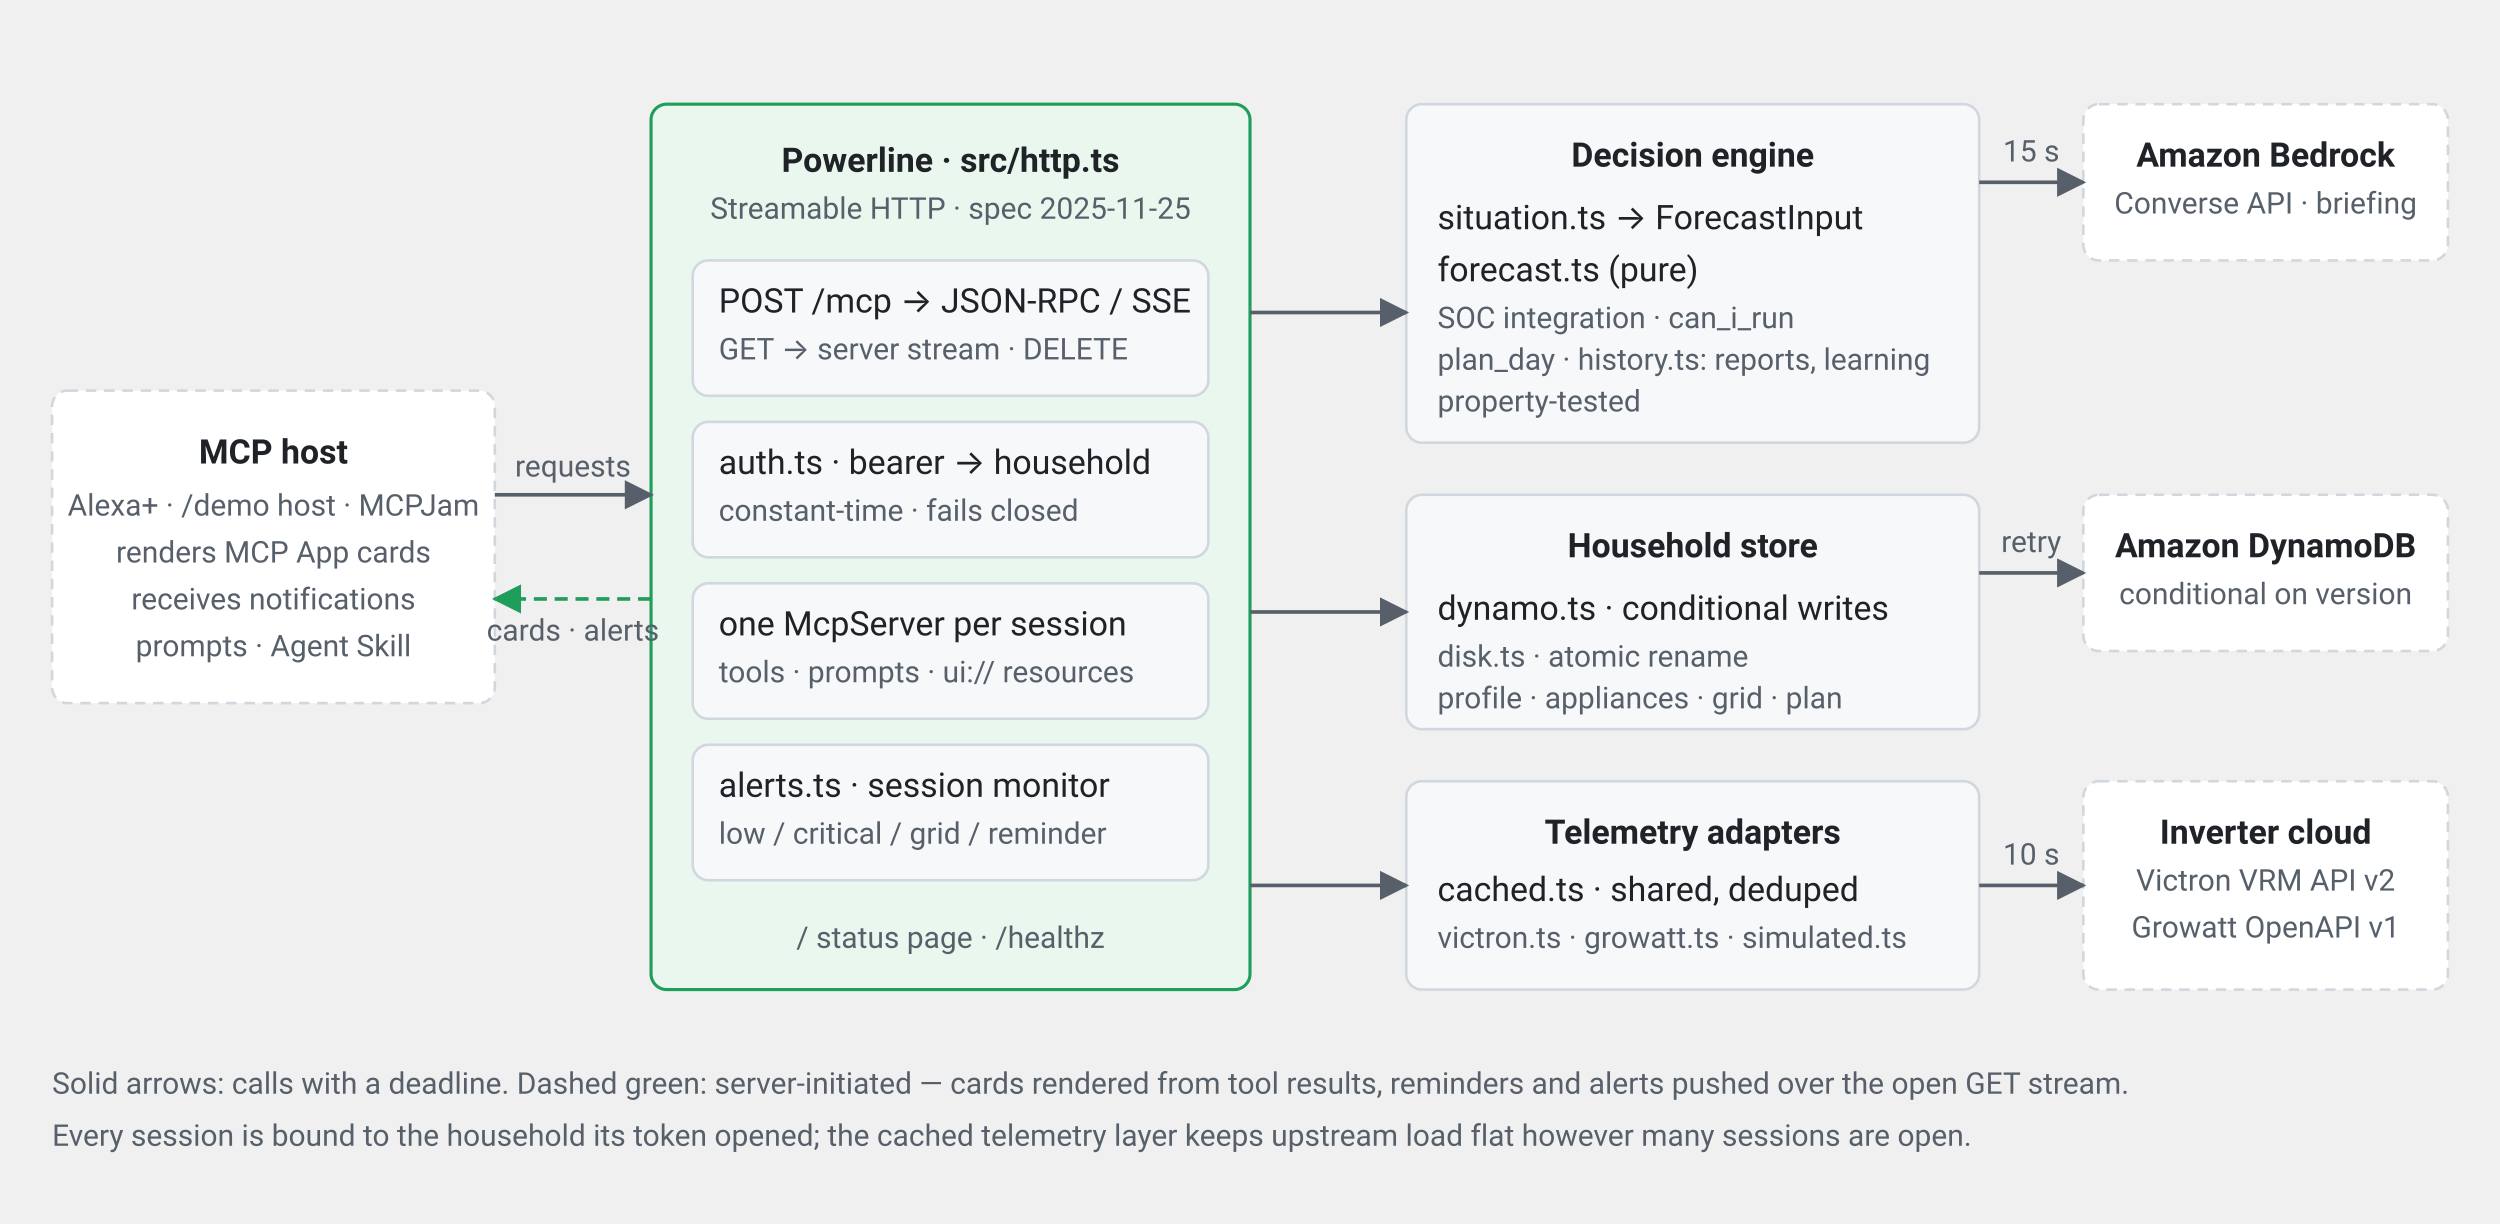
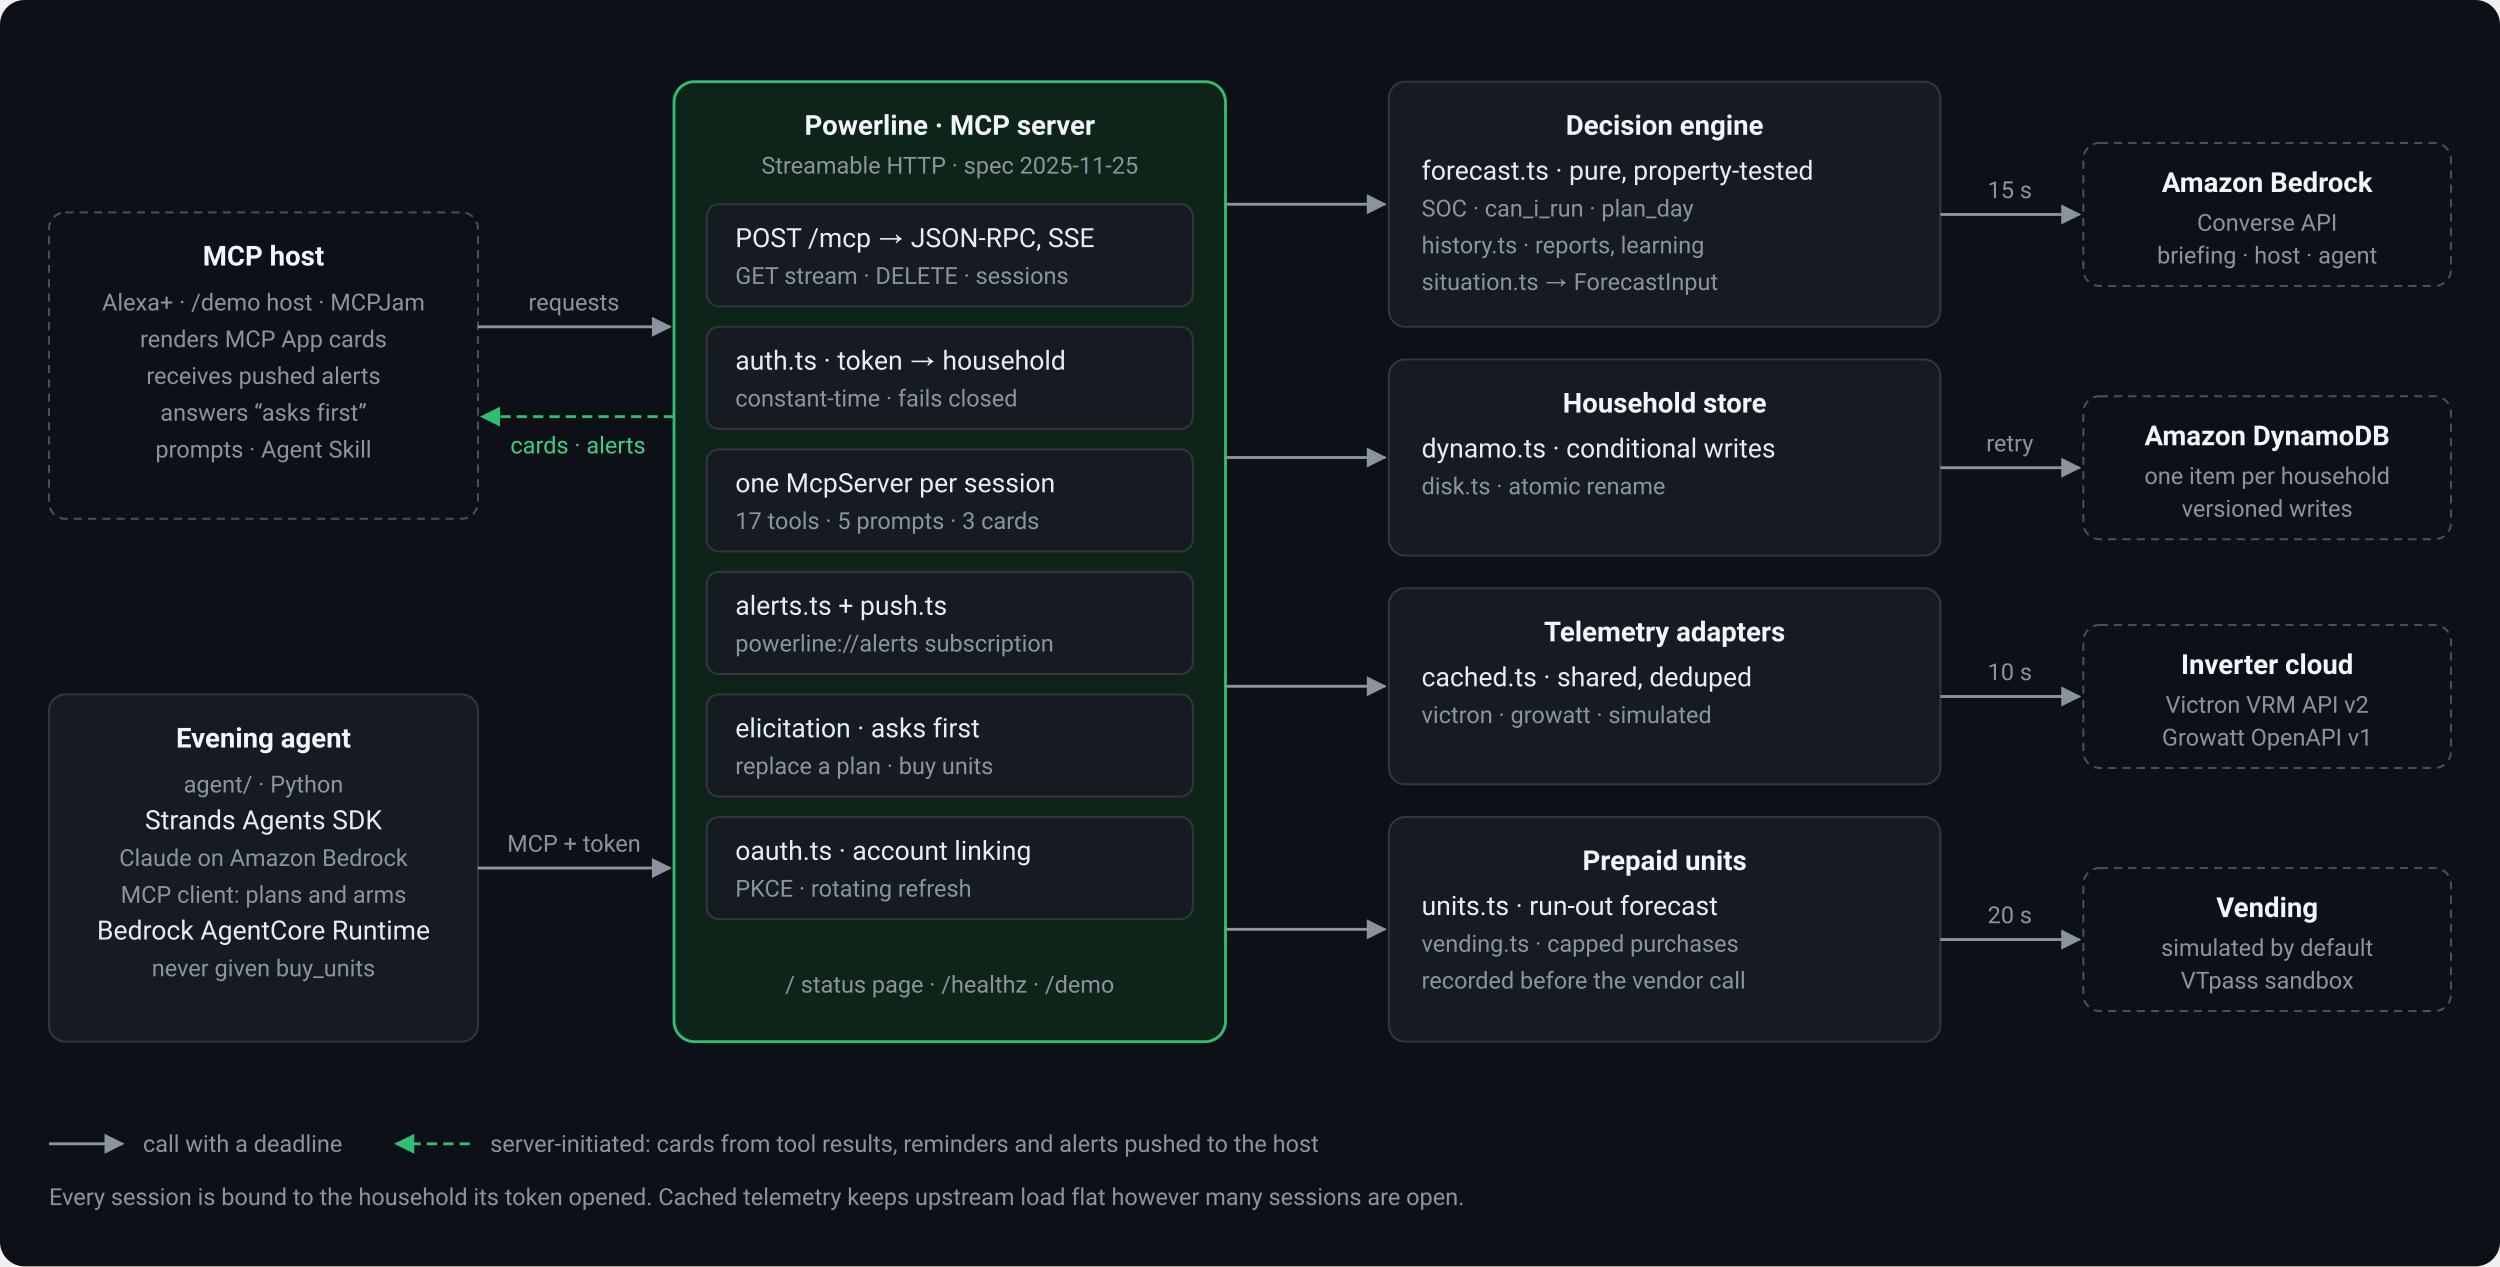
- <svg xmlns="http://www.w3.org/2000/svg" viewBox="0 0 960 470" width="960" height="470" font-family="ui-sans-serif, system-ui, -apple-system, Segoe UI, Roboto, sans-serif" font-size="13">
+ <svg xmlns="http://www.w3.org/2000/svg" viewBox="0 0 1224 620" width="1224" height="620" font-family="ui-sans-serif, system-ui, -apple-system, 'Segoe UI', Roboto, Helvetica, Arial, sans-serif" font-size="13">
  <style>
-     .box { fill: #f6f8fa; stroke: #d0d7de; stroke-width: 1; rx: 6; }
-     .core { fill: #eaf7ef; stroke: #1e9e5a; stroke-width: 1.2; }
-     .ext { fill: #fff; stroke: #d0d7de; stroke-dasharray: 4 3; }
-     .t { fill: #1f2328; }
-     .m { fill: #57606a; font-size: 11.5px; }
-     .h { fill: #1f2328; font-weight: 600; }
-     .arrow { stroke: #57606a; stroke-width: 1.4; fill: none; marker-end: url(#a); }
-     .back { stroke: #1e9e5a; stroke-width: 1.4; fill: none; marker-end: url(#g); stroke-dasharray: 5 3; }
-     @media (prefers-color-scheme: dark) {
-       .box { fill: #161b22; stroke: #30363d; } .core { fill: #12261a; stroke: #2fbf72; } .ext { fill: #0d1117; stroke: #30363d; }
-       .t, .h { fill: #e6edf3; } .m { fill: #8b949e; } .arrow { stroke: #8b949e; } .back { stroke: #2fbf72; }
-     }
+     .bg { fill: #0d1117; }
+     .box { fill: #161b22; stroke: #30363d; stroke-width: 1; }
+     .core { fill: #0f2418; stroke: #2fbf72; stroke-width: 1.4; }
+     .ext { fill: #0d1117; stroke: #484f58; stroke-dasharray: 4 3; }
+     .t { fill: #e6edf3; }
+     .m { fill: #8b949e; font-size: 11.5px; }
+     .mg { fill: #3fcf82; font-size: 11.5px; }
+     .h { fill: #f0f6fc; font-weight: 600; font-size: 13.5px; }
+     .arrow { stroke: #8b949e; stroke-width: 1.4; fill: none; marker-end: url(#a); }
+     .back { stroke: #2fbf72; stroke-width: 1.4; fill: none; marker-end: url(#g); stroke-dasharray: 5 3; }
  </style>
  <defs>
-     <marker id="a" viewBox="0 0 10 10" refX="9" refY="5" markerWidth="8" markerHeight="8" orient="auto-start-reverse">
-       <path d="M0 0L10 5L0 10z" fill="#57606a" />
+     <marker id="a" viewBox="0 0 10 10" refX="9" refY="5" markerWidth="7" markerHeight="7" orient="auto-start-reverse">
+       <path d="M0 0L10 5L0 10z" fill="#8b949e" />
    </marker>
-     <marker id="g" viewBox="0 0 10 10" refX="9" refY="5" markerWidth="8" markerHeight="8" orient="auto-start-reverse">
-       <path d="M0 0L10 5L0 10z" fill="#1e9e5a" />
+     <marker id="g" viewBox="0 0 10 10" refX="9" refY="5" markerWidth="7" markerHeight="7" orient="auto-start-reverse">
+       <path d="M0 0L10 5L0 10z" fill="#2fbf72" />
    </marker>
  </defs>
-   <rect class="box ext" x="20" y="150" width="170" height="120" rx="6" />
-   <text class="h" x="105" y="178" text-anchor="middle">MCP host</text>
-   <text class="m" x="105" y="198" text-anchor="middle">Alexa+ · /demo host · MCPJam</text>
-   <text class="m" x="105" y="216" text-anchor="middle">renders MCP App cards</text>
-   <text class="m" x="105" y="234" text-anchor="middle">receives notifications</text>
-   <text class="m" x="105" y="252" text-anchor="middle">prompts · Agent Skill</text>
-   <rect class="box core" x="250" y="40" width="230" height="340" rx="8" />
-   <text class="h" x="365" y="66" text-anchor="middle">Powerline · src/http.ts</text>
-   <text class="m" x="365" y="84" text-anchor="middle">Streamable HTTP · spec 2025-11-25</text>
-   <rect class="box" x="266" y="100" width="198" height="52" />
-   <text class="t" x="276" y="120">POST /mcp → JSON-RPC / SSE</text>
-   <text class="m" x="276" y="138">GET → server stream · DELETE</text>
-   <rect class="box" x="266" y="162" width="198" height="52" />
-   <text class="t" x="276" y="182">auth.ts · bearer → household</text>
-   <text class="m" x="276" y="200">constant-time · fails closed</text>
-   <rect class="box" x="266" y="224" width="198" height="52" />
-   <text class="t" x="276" y="244">one McpServer per session</text>
-   <text class="m" x="276" y="262">tools · prompts · ui:// resources</text>
-   <rect class="box" x="266" y="286" width="198" height="52" />
-   <text class="t" x="276" y="306">alerts.ts · session monitor</text>
-   <text class="m" x="276" y="324">low / critical / grid / reminder</text>
-   <text class="m" x="365" y="364" text-anchor="middle">/ status page · /healthz</text>
-   <rect class="box" x="540" y="40" width="220" height="130" rx="6" />
-   <text class="h" x="650" y="64" text-anchor="middle">Decision engine</text>
-   <text class="t" x="552" y="88">situation.ts → ForecastInput</text>
-   <text class="t" x="552" y="108">forecast.ts  (pure)</text>
-   <text class="m" x="552" y="126">SOC integration · can_i_run</text>
-   <text class="m" x="552" y="142">plan_day · history.ts: reports, learning</text>
-   <text class="m" x="552" y="158">property-tested</text>
-   <rect class="box" x="540" y="190" width="220" height="90" rx="6" />
-   <text class="h" x="650" y="214" text-anchor="middle">Household store</text>
-   <text class="t" x="552" y="238">dynamo.ts · conditional writes</text>
-   <text class="m" x="552" y="256">disk.ts · atomic rename</text>
-   <text class="m" x="552" y="272">profile · appliances · grid · plan</text>
-   <rect class="box" x="540" y="300" width="220" height="80" rx="6" />
-   <text class="h" x="650" y="324" text-anchor="middle">Telemetry adapters</text>
-   <text class="t" x="552" y="346">cached.ts · shared, deduped</text>
-   <text class="m" x="552" y="364">victron.ts · growatt.ts · simulated.ts</text>
-   <rect class="box ext" x="800" y="40" width="140" height="60" />
-   <text class="h" x="870" y="64" text-anchor="middle">Amazon Bedrock</text>
-   <text class="m" x="870" y="82" text-anchor="middle">Converse API · briefing</text>
-   <rect class="box ext" x="800" y="190" width="140" height="60" />
-   <text class="h" x="870" y="214" text-anchor="middle">Amazon DynamoDB</text>
-   <text class="m" x="870" y="232" text-anchor="middle">conditional on version</text>
-   <rect class="box ext" x="800" y="300" width="140" height="80" />
-   <text class="h" x="870" y="324" text-anchor="middle">Inverter cloud</text>
-   <text class="m" x="870" y="342" text-anchor="middle">Victron VRM API v2</text>
-   <text class="m" x="870" y="360" text-anchor="middle">Growatt OpenAPI v1</text>
-   <path class="arrow" d="M190 190 H250" />
-   <path class="back" d="M250 230 H190" />
-   <text class="m" x="220" y="183" text-anchor="middle">requests</text>
-   <text class="m" x="220" y="246" text-anchor="middle">cards · alerts</text>
-   <path class="arrow" d="M480 120 H540" />
-   <path class="arrow" d="M480 235 H540" />
-   <path class="arrow" d="M480 340 H540" />
-   <path class="arrow" d="M760 70 H800" />
-   <path class="arrow" d="M760 220 H800" />
-   <path class="arrow" d="M760 340 H800" />
-   <text class="m" x="780" y="62" text-anchor="middle">15 s</text>
-   <text class="m" x="780" y="212" text-anchor="middle">retry</text>
-   <text class="m" x="780" y="332" text-anchor="middle">10 s</text>
-   <text class="m" x="20" y="420">Solid arrows: calls with a deadline. Dashed green: server-initiated — cards rendered from tool results, reminders and alerts pushed over the open GET stream.</text>
-   <text class="m" x="20" y="440">Every session is bound to the household its token opened; the cached telemetry layer keeps upstream load flat however many sessions are open.</text>
+   <rect class="bg" x="0" y="0" width="1224" height="620" rx="12" />
+   <rect class="box ext" x="24" y="104" width="210" height="150" rx="8" />
+   <text class="h" x="129.0" y="130" text-anchor="middle">MCP host</text>
+   <text class="m" x="129.0" y="152" text-anchor="middle">Alexa+ · /demo host · MCPJam</text>
+   <text class="m" x="129.0" y="170" text-anchor="middle">renders MCP App cards</text>
+   <text class="m" x="129.0" y="188" text-anchor="middle">receives pushed alerts</text>
+   <text class="m" x="129.0" y="206" text-anchor="middle">answers “asks first”</text>
+   <text class="m" x="129.0" y="224" text-anchor="middle">prompts · Agent Skill</text>
+   <rect class="box" x="24" y="340" width="210" height="170" rx="8" />
+   <text class="h" x="129.0" y="366" text-anchor="middle">Evening agent</text>
+   <text class="m" x="129.0" y="388" text-anchor="middle">agent/ · Python</text>
+   <text class="t" x="129.0" y="406" text-anchor="middle">Strands Agents SDK</text>
+   <text class="m" x="129.0" y="424" text-anchor="middle">Claude on Amazon Bedrock</text>
+   <text class="m" x="129.0" y="442" text-anchor="middle">MCP client: plans and arms</text>
+   <text class="t" x="129.0" y="460" text-anchor="middle">Bedrock AgentCore Runtime</text>
+   <text class="m" x="129.0" y="478" text-anchor="middle">never given buy_units</text>
+   <rect class="box core" x="330" y="40" width="270" height="470" rx="10" />
+   <text class="h" x="465.0" y="66" text-anchor="middle">Powerline · MCP server</text>
+   <text class="m" x="465.0" y="85" text-anchor="middle">Streamable HTTP · spec 2025-11-25</text>
+   <rect class="box" x="346" y="100" width="238" height="50" rx="6" />
+   <text class="t" x="360" y="121">POST /mcp → JSON-RPC, SSE</text>
+   <text class="m" x="360" y="139">GET stream · DELETE · sessions</text>
+   <rect class="box" x="346" y="160" width="238" height="50" rx="6" />
+   <text class="t" x="360" y="181">auth.ts · token → household</text>
+   <text class="m" x="360" y="199">constant-time · fails closed</text>
+   <rect class="box" x="346" y="220" width="238" height="50" rx="6" />
+   <text class="t" x="360" y="241">one McpServer per session</text>
+   <text class="m" x="360" y="259">17 tools · 5 prompts · 3 cards</text>
+   <rect class="box" x="346" y="280" width="238" height="50" rx="6" />
+   <text class="t" x="360" y="301">alerts.ts + push.ts</text>
+   <text class="m" x="360" y="319">powerline://alerts subscription</text>
+   <rect class="box" x="346" y="340" width="238" height="50" rx="6" />
+   <text class="t" x="360" y="361">elicitation · asks first</text>
+   <text class="m" x="360" y="379">replace a plan · buy units</text>
+   <rect class="box" x="346" y="400" width="238" height="50" rx="6" />
+   <text class="t" x="360" y="421">oauth.ts · account linking</text>
+   <text class="m" x="360" y="439">PKCE · rotating refresh</text>
+   <text class="m" x="465.0" y="486" text-anchor="middle">/ status page · /healthz · /demo</text>
+   <rect class="box" x="680" y="40" width="270" height="120" rx="8" />
+   <text class="h" x="815.0" y="66" text-anchor="middle">Decision engine</text>
+   <text class="t" x="696" y="88">forecast.ts · pure, property-tested</text>
+   <text class="m" x="696" y="106">SOC · can_i_run · plan_day</text>
+   <text class="m" x="696" y="124">history.ts · reports, learning</text>
+   <text class="m" x="696" y="142">situation.ts → ForecastInput</text>
+   <rect class="box" x="680" y="176" width="270" height="96" rx="8" />
+   <text class="h" x="815.0" y="202" text-anchor="middle">Household store</text>
+   <text class="t" x="696" y="224">dynamo.ts · conditional writes</text>
+   <text class="m" x="696" y="242">disk.ts · atomic rename</text>
+   <rect class="box" x="680" y="288" width="270" height="96" rx="8" />
+   <text class="h" x="815.0" y="314" text-anchor="middle">Telemetry adapters</text>
+   <text class="t" x="696" y="336">cached.ts · shared, deduped</text>
+   <text class="m" x="696" y="354">victron · growatt · simulated</text>
+   <rect class="box" x="680" y="400" width="270" height="110" rx="8" />
+   <text class="h" x="815.0" y="426" text-anchor="middle">Prepaid units</text>
+   <text class="t" x="696" y="448">units.ts · run-out forecast</text>
+   <text class="m" x="696" y="466">vending.ts · capped purchases</text>
+   <text class="m" x="696" y="484">recorded before the vendor call</text>
+   <rect class="box ext" x="1020" y="70" width="180" height="70" rx="8" />
+   <text class="h" x="1110.0" y="94" text-anchor="middle">Amazon Bedrock</text>
+   <text class="m" x="1110.0" y="113" text-anchor="middle">Converse API</text>
+   <text class="m" x="1110.0" y="129" text-anchor="middle">briefing · host · agent</text>
+   <rect class="box ext" x="1020" y="194" width="180" height="70" rx="8" />
+   <text class="h" x="1110.0" y="218" text-anchor="middle">Amazon DynamoDB</text>
+   <text class="m" x="1110.0" y="237" text-anchor="middle">one item per household</text>
+   <text class="m" x="1110.0" y="253" text-anchor="middle">versioned writes</text>
+   <rect class="box ext" x="1020" y="306" width="180" height="70" rx="8" />
+   <text class="h" x="1110.0" y="330" text-anchor="middle">Inverter cloud</text>
+   <text class="m" x="1110.0" y="349" text-anchor="middle">Victron VRM API v2</text>
+   <text class="m" x="1110.0" y="365" text-anchor="middle">Growatt OpenAPI v1</text>
+   <rect class="box ext" x="1020" y="425" width="180" height="70" rx="8" />
+   <text class="h" x="1110.0" y="449" text-anchor="middle">Vending</text>
+   <text class="m" x="1110.0" y="468" text-anchor="middle">simulated by default</text>
+   <text class="m" x="1110.0" y="484" text-anchor="middle">VTpass sandbox</text>
+   <path class="arrow" d="M234 160 H328" />
+   <text class="m" x="281" y="152" text-anchor="middle">requests</text>
+   <path class="back" d="M330 204 H236" />
+   <text class="mg" x="283" y="222" text-anchor="middle">cards · alerts</text>
+   <path class="arrow" d="M234 425 H328" />
+   <text class="m" x="281" y="417" text-anchor="middle">MCP + token</text>
+   <path class="arrow" d="M600 100.0 H678" />
+   <path class="arrow" d="M600 224.0 H678" />
+   <path class="arrow" d="M600 336.0 H678" />
+   <path class="arrow" d="M600 455.0 H678" />
+   <path class="arrow" d="M950 105 H1018" />
+   <text class="m" x="984" y="97" text-anchor="middle">15 s</text>
+   <path class="arrow" d="M950 229 H1018" />
+   <text class="m" x="984" y="221" text-anchor="middle">retry</text>
+   <path class="arrow" d="M950 341 H1018" />
+   <text class="m" x="984" y="333" text-anchor="middle">10 s</text>
+   <path class="arrow" d="M950 460 H1018" />
+   <text class="m" x="984" y="452" text-anchor="middle">20 s</text>
+   <path class="arrow" d="M24 560 H60" />
+   <text class="m" x="70" y="564">call with a deadline</text>
+   <path class="back" d="M230 560 H194" />
+   <text class="m" x="240" y="564">server-initiated: cards from tool results, reminders and alerts pushed to the host</text>
+   <text class="m" x="24" y="590">Every session is bound to the household its token opened. Cached telemetry keeps upstream load flat however many sessions are open.</text>
</svg>
